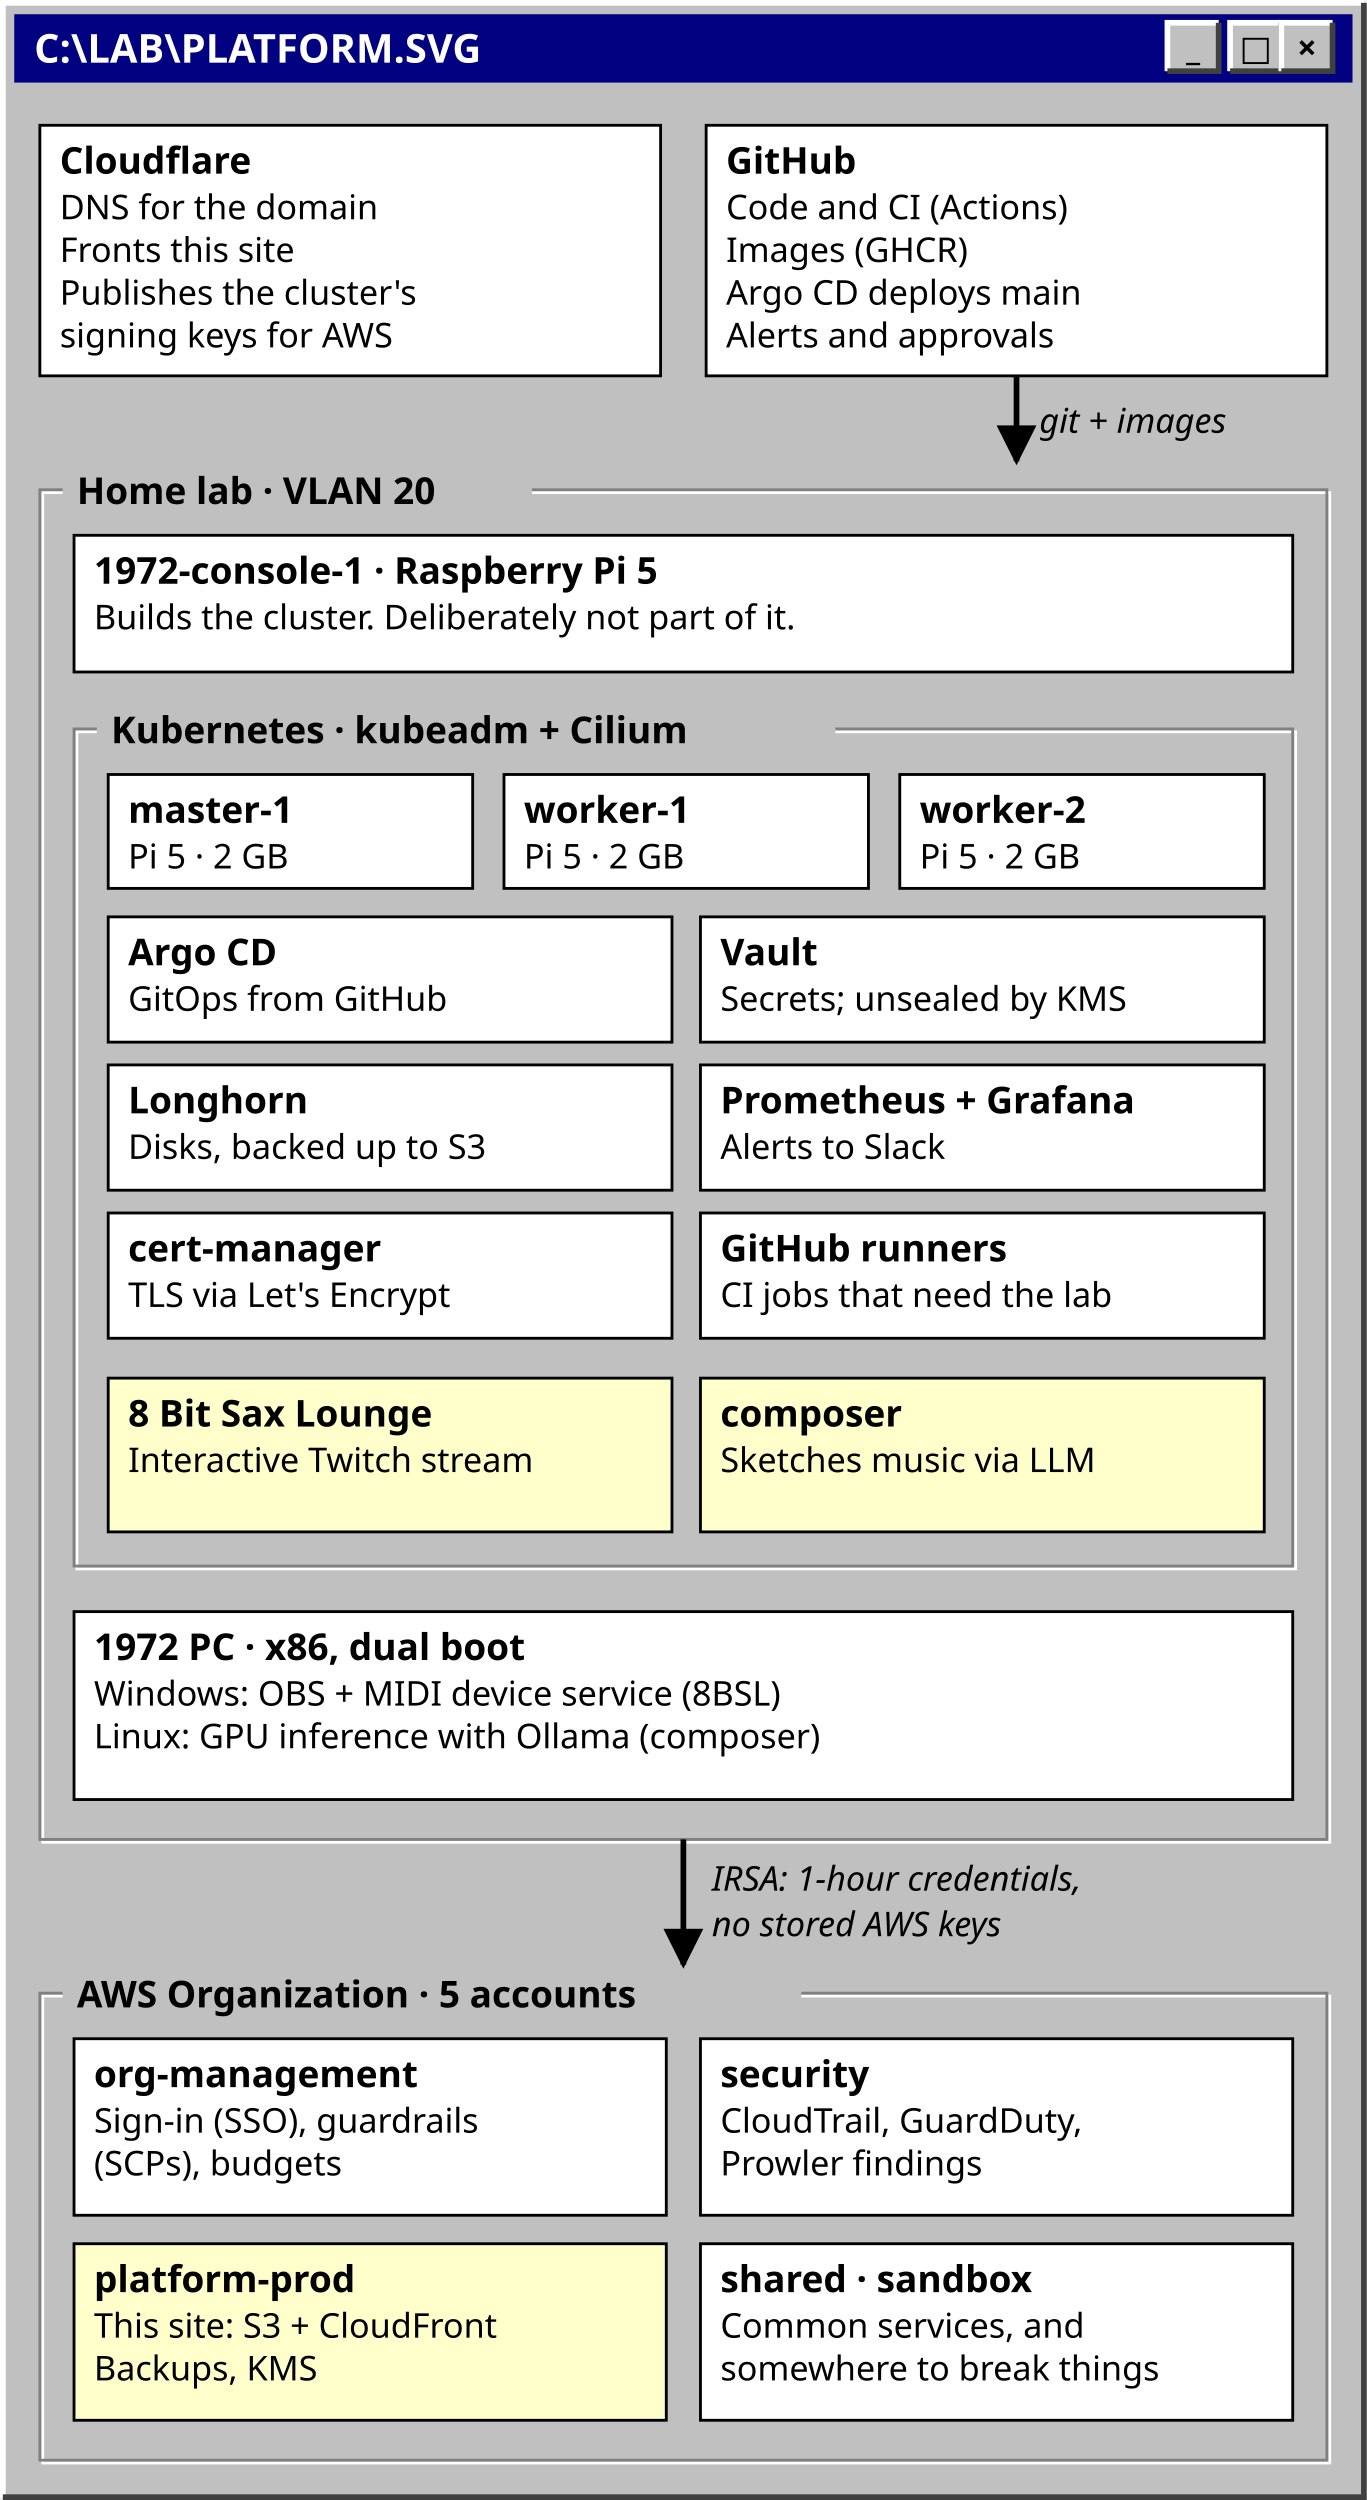
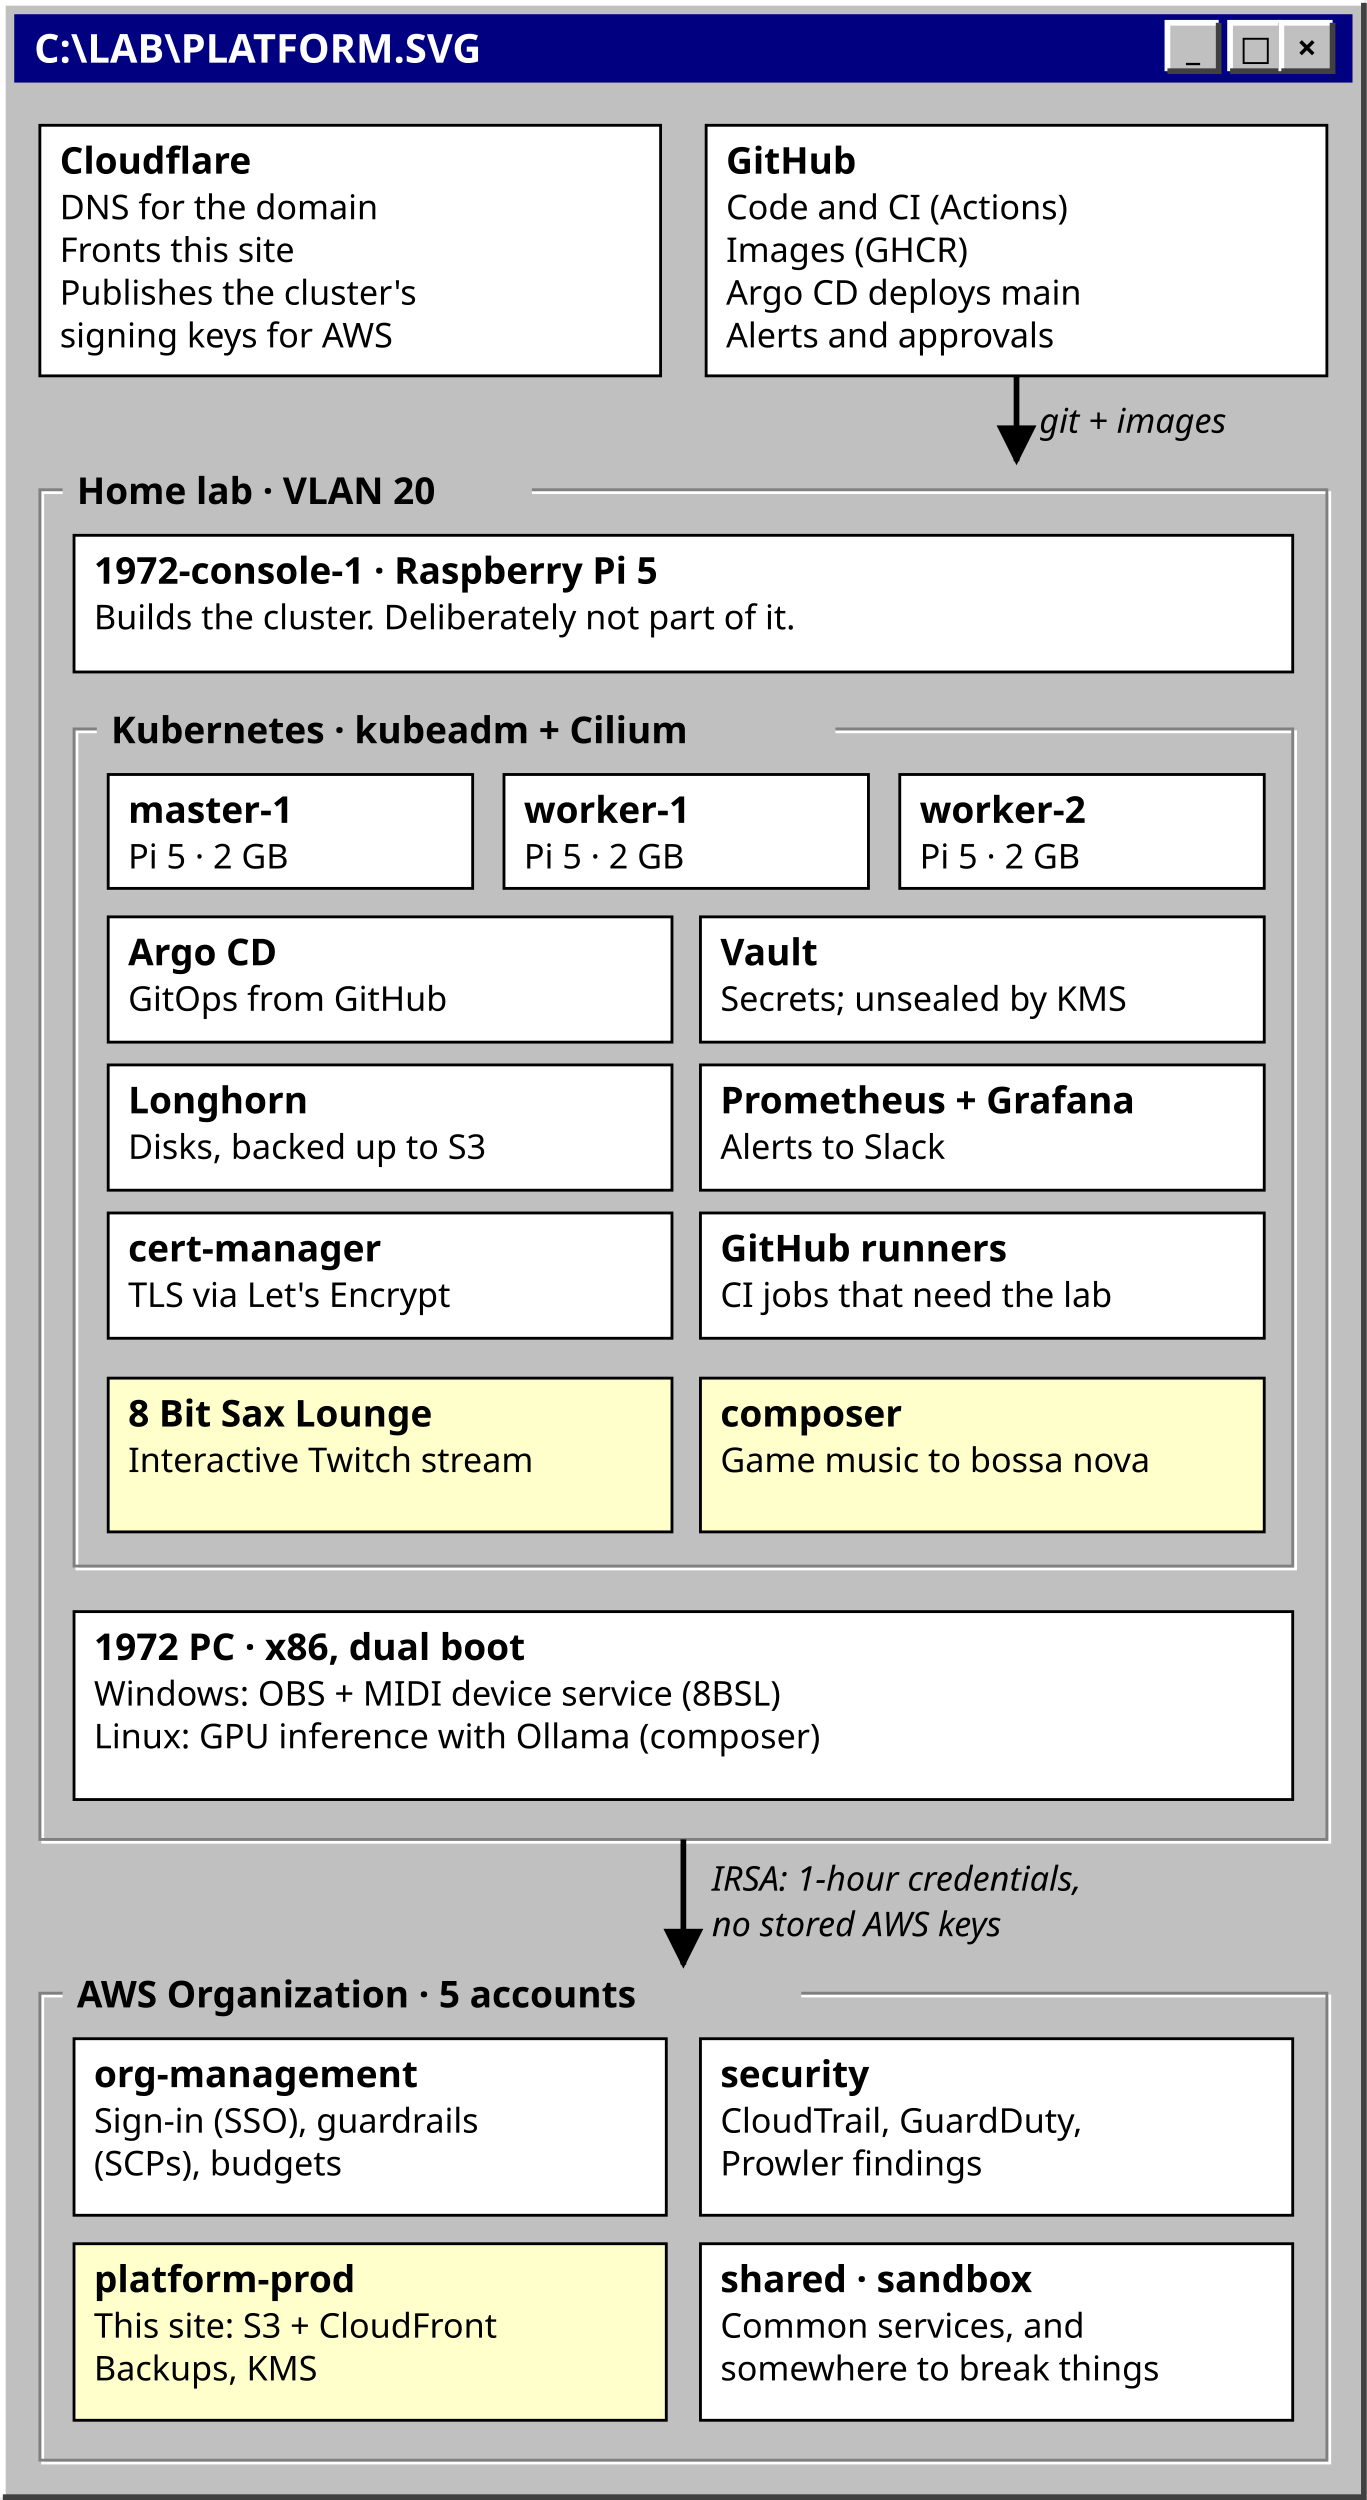
<svg xmlns="http://www.w3.org/2000/svg" viewBox="0 0 480 878" width="480" height="878" role="img" aria-labelledby="t d">
  <defs>
    <marker id="ah" viewBox="0 0 10 10" refX="9" refY="5" markerWidth="7" markerHeight="7" orient="auto-start-reverse">
      <path d="M0 0 L10 5 L0 10 z" fill="#000" />
    </marker>
  </defs>
  <rect x="1" y="1" width="478" height="876" fill="#c0c0c0" />
  <path d="M1 877 V1 H479" fill="none" stroke="#ffffff" stroke-width="2" />
  <path d="M1 877 H479 V1" fill="none" stroke="#404040" stroke-width="2" />
  <rect x="5" y="5" width="470" height="24" fill="#000080" />
  <text x="12" y="22" font-family="Verdana, Geneva, Tahoma, sans-serif" font-size="14" font-weight="bold" fill="#ffffff" text-anchor="start">C:\LAB\PLATFORM.SVG</text>
  <rect x="410" y="8" width="18" height="17" fill="#c0c0c0" />
  <path d="M410 25 V8 H428" fill="none" stroke="#ffffff" stroke-width="2" />
  <path d="M410 25 H428 V8" fill="none" stroke="#404040" stroke-width="2" />
  <text x="419" y="21" font-family="Verdana, Geneva, Tahoma, sans-serif" font-size="12" font-weight="bold" fill="#000" text-anchor="middle">_</text>
  <rect x="432" y="8" width="18" height="17" fill="#c0c0c0" />
  <path d="M432 25 V8 H450" fill="none" stroke="#ffffff" stroke-width="2" />
  <path d="M432 25 H450 V8" fill="none" stroke="#404040" stroke-width="2" />
  <text x="441" y="21" font-family="Verdana, Geneva, Tahoma, sans-serif" font-size="12" font-weight="bold" fill="#000" text-anchor="middle">□</text>
  <rect x="450" y="8" width="18" height="17" fill="#c0c0c0" />
  <path d="M450 25 V8 H468" fill="none" stroke="#ffffff" stroke-width="2" />
  <path d="M450 25 H468 V8" fill="none" stroke="#404040" stroke-width="2" />
  <text x="459" y="21" font-family="Verdana, Geneva, Tahoma, sans-serif" font-size="12" font-weight="bold" fill="#000" text-anchor="middle">×</text>
  <rect x="14" y="44" width="218" height="88" fill="#ffffff" stroke="#000" />
  <text x="21" y="61" font-family="Verdana, Geneva, Tahoma, sans-serif" font-size="13" font-weight="bold" fill="#000" text-anchor="start">Cloudflare</text>
  <text x="21" y="77" font-family="Verdana, Geneva, Tahoma, sans-serif" font-size="12" font-weight="normal" fill="#000" text-anchor="start">DNS for the domain</text>
  <text x="21" y="92" font-family="Verdana, Geneva, Tahoma, sans-serif" font-size="12" font-weight="normal" fill="#000" text-anchor="start">Fronts this site</text>
  <text x="21" y="107" font-family="Verdana, Geneva, Tahoma, sans-serif" font-size="12" font-weight="normal" fill="#000" text-anchor="start">Publishes the cluster's</text>
  <text x="21" y="122" font-family="Verdana, Geneva, Tahoma, sans-serif" font-size="12" font-weight="normal" fill="#000" text-anchor="start">signing keys for AWS</text>
  <rect x="248" y="44" width="218" height="88" fill="#ffffff" stroke="#000" />
  <text x="255" y="61" font-family="Verdana, Geneva, Tahoma, sans-serif" font-size="13" font-weight="bold" fill="#000" text-anchor="start">GitHub</text>
  <text x="255" y="77" font-family="Verdana, Geneva, Tahoma, sans-serif" font-size="12" font-weight="normal" fill="#000" text-anchor="start">Code and CI (Actions)</text>
  <text x="255" y="92" font-family="Verdana, Geneva, Tahoma, sans-serif" font-size="12" font-weight="normal" fill="#000" text-anchor="start">Images (GHCR)</text>
  <text x="255" y="107" font-family="Verdana, Geneva, Tahoma, sans-serif" font-size="12" font-weight="normal" fill="#000" text-anchor="start">Argo CD deploys main</text>
  <text x="255" y="122" font-family="Verdana, Geneva, Tahoma, sans-serif" font-size="12" font-weight="normal" fill="#000" text-anchor="start">Alerts and approvals</text>
  <path d="M357 132 L357 162" fill="none" stroke="#000" stroke-width="2" marker-end="url(#ah)" />
  <text x="365" y="152" font-family="Verdana, Geneva, Tahoma, sans-serif" font-size="12" font-weight="normal" fill="#000" text-anchor="start" font-style="italic">git + images</text>
  <rect x="15" y="173" width="452" height="474" fill="none" stroke="#ffffff" />
  <rect x="14" y="172" width="452" height="474" fill="none" stroke="#808080" />
  <rect x="22" y="164" width="164.8" height="16" fill="#c0c0c0" />
  <text x="27" y="177" font-family="Verdana, Geneva, Tahoma, sans-serif" font-size="13" font-weight="bold" fill="#000" text-anchor="start">Home lab · VLAN 20</text>
  <rect x="26" y="188" width="428" height="48" fill="#ffffff" stroke="#000" />
  <text x="33" y="205" font-family="Verdana, Geneva, Tahoma, sans-serif" font-size="13" font-weight="bold" fill="#000" text-anchor="start">1972-console-1 · Raspberry Pi 5</text>
  <text x="33" y="221" font-family="Verdana, Geneva, Tahoma, sans-serif" font-size="12" font-weight="normal" fill="#000" text-anchor="start">Builds the cluster. Deliberately not part of it.</text>
  <rect x="27" y="257" width="428" height="294" fill="none" stroke="#ffffff" />
  <rect x="26" y="256" width="428" height="294" fill="none" stroke="#808080" />
  <rect x="34" y="248" width="259.4" height="16" fill="#c0c0c0" />
  <text x="39" y="261" font-family="Verdana, Geneva, Tahoma, sans-serif" font-size="13" font-weight="bold" fill="#000" text-anchor="start">Kubernetes · kubeadm + Cilium</text>
  <rect x="38" y="272" width="128" height="40" fill="#ffffff" stroke="#000" />
  <text x="45" y="289" font-family="Verdana, Geneva, Tahoma, sans-serif" font-size="13" font-weight="bold" fill="#000" text-anchor="start">master-1</text>
  <text x="45" y="305" font-family="Verdana, Geneva, Tahoma, sans-serif" font-size="12" font-weight="normal" fill="#000" text-anchor="start">Pi 5 · 2 GB</text>
  <rect x="177" y="272" width="128" height="40" fill="#ffffff" stroke="#000" />
  <text x="184" y="289" font-family="Verdana, Geneva, Tahoma, sans-serif" font-size="13" font-weight="bold" fill="#000" text-anchor="start">worker-1</text>
  <text x="184" y="305" font-family="Verdana, Geneva, Tahoma, sans-serif" font-size="12" font-weight="normal" fill="#000" text-anchor="start">Pi 5 · 2 GB</text>
  <rect x="316" y="272" width="128" height="40" fill="#ffffff" stroke="#000" />
  <text x="323" y="289" font-family="Verdana, Geneva, Tahoma, sans-serif" font-size="13" font-weight="bold" fill="#000" text-anchor="start">worker-2</text>
  <text x="323" y="305" font-family="Verdana, Geneva, Tahoma, sans-serif" font-size="12" font-weight="normal" fill="#000" text-anchor="start">Pi 5 · 2 GB</text>
  <rect x="38" y="322" width="198" height="44" fill="#ffffff" stroke="#000" />
  <text x="45" y="339" font-family="Verdana, Geneva, Tahoma, sans-serif" font-size="13" font-weight="bold" fill="#000" text-anchor="start">Argo CD</text>
  <text x="45" y="355" font-family="Verdana, Geneva, Tahoma, sans-serif" font-size="12" font-weight="normal" fill="#000" text-anchor="start">GitOps from GitHub</text>
  <rect x="246" y="322" width="198" height="44" fill="#ffffff" stroke="#000" />
  <text x="253" y="339" font-family="Verdana, Geneva, Tahoma, sans-serif" font-size="13" font-weight="bold" fill="#000" text-anchor="start">Vault</text>
  <text x="253" y="355" font-family="Verdana, Geneva, Tahoma, sans-serif" font-size="12" font-weight="normal" fill="#000" text-anchor="start">Secrets; unsealed by KMS</text>
  <rect x="38" y="374" width="198" height="44" fill="#ffffff" stroke="#000" />
  <text x="45" y="391" font-family="Verdana, Geneva, Tahoma, sans-serif" font-size="13" font-weight="bold" fill="#000" text-anchor="start">Longhorn</text>
  <text x="45" y="407" font-family="Verdana, Geneva, Tahoma, sans-serif" font-size="12" font-weight="normal" fill="#000" text-anchor="start">Disks, backed up to S3</text>
  <rect x="246" y="374" width="198" height="44" fill="#ffffff" stroke="#000" />
  <text x="253" y="391" font-family="Verdana, Geneva, Tahoma, sans-serif" font-size="13" font-weight="bold" fill="#000" text-anchor="start">Prometheus + Grafana</text>
  <text x="253" y="407" font-family="Verdana, Geneva, Tahoma, sans-serif" font-size="12" font-weight="normal" fill="#000" text-anchor="start">Alerts to Slack</text>
  <rect x="38" y="426" width="198" height="44" fill="#ffffff" stroke="#000" />
  <text x="45" y="443" font-family="Verdana, Geneva, Tahoma, sans-serif" font-size="13" font-weight="bold" fill="#000" text-anchor="start">cert-manager</text>
  <text x="45" y="459" font-family="Verdana, Geneva, Tahoma, sans-serif" font-size="12" font-weight="normal" fill="#000" text-anchor="start">TLS via Let's Encrypt</text>
  <rect x="246" y="426" width="198" height="44" fill="#ffffff" stroke="#000" />
  <text x="253" y="443" font-family="Verdana, Geneva, Tahoma, sans-serif" font-size="13" font-weight="bold" fill="#000" text-anchor="start">GitHub runners</text>
  <text x="253" y="459" font-family="Verdana, Geneva, Tahoma, sans-serif" font-size="12" font-weight="normal" fill="#000" text-anchor="start">CI jobs that need the lab</text>
  <rect x="38" y="484" width="198" height="54" fill="#ffffcc" stroke="#000" />
  <text x="45" y="501" font-family="Verdana, Geneva, Tahoma, sans-serif" font-size="13" font-weight="bold" fill="#000" text-anchor="start">8 Bit Sax Lounge</text>
  <text x="45" y="517" font-family="Verdana, Geneva, Tahoma, sans-serif" font-size="12" font-weight="normal" fill="#000" text-anchor="start">Interactive Twitch stream</text>
  <rect x="246" y="484" width="198" height="54" fill="#ffffcc" stroke="#000" />
  <text x="253" y="501" font-family="Verdana, Geneva, Tahoma, sans-serif" font-size="13" font-weight="bold" fill="#000" text-anchor="start">composer</text>
-   <text x="253" y="517" font-family="Verdana, Geneva, Tahoma, sans-serif" font-size="12" font-weight="normal" fill="#000" text-anchor="start">Sketches music via LLM</text>
+   <text x="253" y="517" font-family="Verdana, Geneva, Tahoma, sans-serif" font-size="12" font-weight="normal" fill="#000" text-anchor="start">Game music to bossa nova</text>
  <rect x="26" y="566" width="428" height="66" fill="#ffffff" stroke="#000" />
  <text x="33" y="583" font-family="Verdana, Geneva, Tahoma, sans-serif" font-size="13" font-weight="bold" fill="#000" text-anchor="start">1972 PC · x86, dual boot</text>
  <text x="33" y="599" font-family="Verdana, Geneva, Tahoma, sans-serif" font-size="12" font-weight="normal" fill="#000" text-anchor="start">Windows: OBS + MIDI device service (8BSL)</text>
  <text x="33" y="614" font-family="Verdana, Geneva, Tahoma, sans-serif" font-size="12" font-weight="normal" fill="#000" text-anchor="start">Linux: GPU inference with Ollama (composer)</text>
  <path d="M240 646 L240 690" fill="none" stroke="#000" stroke-width="2" marker-end="url(#ah)" />
  <text x="250" y="664" font-family="Verdana, Geneva, Tahoma, sans-serif" font-size="12" font-weight="normal" fill="#000" text-anchor="start" font-style="italic">IRSA: 1-hour credentials,</text>
  <text x="250" y="680" font-family="Verdana, Geneva, Tahoma, sans-serif" font-size="12" font-weight="normal" fill="#000" text-anchor="start" font-style="italic">no stored AWS keys</text>
  <rect x="15" y="701" width="452" height="164" fill="none" stroke="#ffffff" />
  <rect x="14" y="700" width="452" height="164" fill="none" stroke="#808080" />
  <rect x="22" y="692" width="259.4" height="16" fill="#c0c0c0" />
  <text x="27" y="705" font-family="Verdana, Geneva, Tahoma, sans-serif" font-size="13" font-weight="bold" fill="#000" text-anchor="start">AWS Organization · 5 accounts</text>
  <rect x="26" y="716" width="208" height="62" fill="#ffffff" stroke="#000" />
  <text x="33" y="733" font-family="Verdana, Geneva, Tahoma, sans-serif" font-size="13" font-weight="bold" fill="#000" text-anchor="start">org-management</text>
  <text x="33" y="749" font-family="Verdana, Geneva, Tahoma, sans-serif" font-size="12" font-weight="normal" fill="#000" text-anchor="start">Sign-in (SSO), guardrails</text>
  <text x="33" y="764" font-family="Verdana, Geneva, Tahoma, sans-serif" font-size="12" font-weight="normal" fill="#000" text-anchor="start">(SCPs), budgets</text>
  <rect x="246" y="716" width="208" height="62" fill="#ffffff" stroke="#000" />
  <text x="253" y="733" font-family="Verdana, Geneva, Tahoma, sans-serif" font-size="13" font-weight="bold" fill="#000" text-anchor="start">security</text>
  <text x="253" y="749" font-family="Verdana, Geneva, Tahoma, sans-serif" font-size="12" font-weight="normal" fill="#000" text-anchor="start">CloudTrail, GuardDuty,</text>
  <text x="253" y="764" font-family="Verdana, Geneva, Tahoma, sans-serif" font-size="12" font-weight="normal" fill="#000" text-anchor="start">Prowler findings</text>
  <rect x="26" y="788" width="208" height="62" fill="#ffffcc" stroke="#000" />
  <text x="33" y="805" font-family="Verdana, Geneva, Tahoma, sans-serif" font-size="13" font-weight="bold" fill="#000" text-anchor="start">platform-prod</text>
  <text x="33" y="821" font-family="Verdana, Geneva, Tahoma, sans-serif" font-size="12" font-weight="normal" fill="#000" text-anchor="start">This site: S3 + CloudFront</text>
  <text x="33" y="836" font-family="Verdana, Geneva, Tahoma, sans-serif" font-size="12" font-weight="normal" fill="#000" text-anchor="start">Backups, KMS</text>
  <rect x="246" y="788" width="208" height="62" fill="#ffffff" stroke="#000" />
  <text x="253" y="805" font-family="Verdana, Geneva, Tahoma, sans-serif" font-size="13" font-weight="bold" fill="#000" text-anchor="start">shared · sandbox</text>
  <text x="253" y="821" font-family="Verdana, Geneva, Tahoma, sans-serif" font-size="12" font-weight="normal" fill="#000" text-anchor="start">Common services, and</text>
  <text x="253" y="836" font-family="Verdana, Geneva, Tahoma, sans-serif" font-size="12" font-weight="normal" fill="#000" text-anchor="start">somewhere to break things</text>
</svg>
